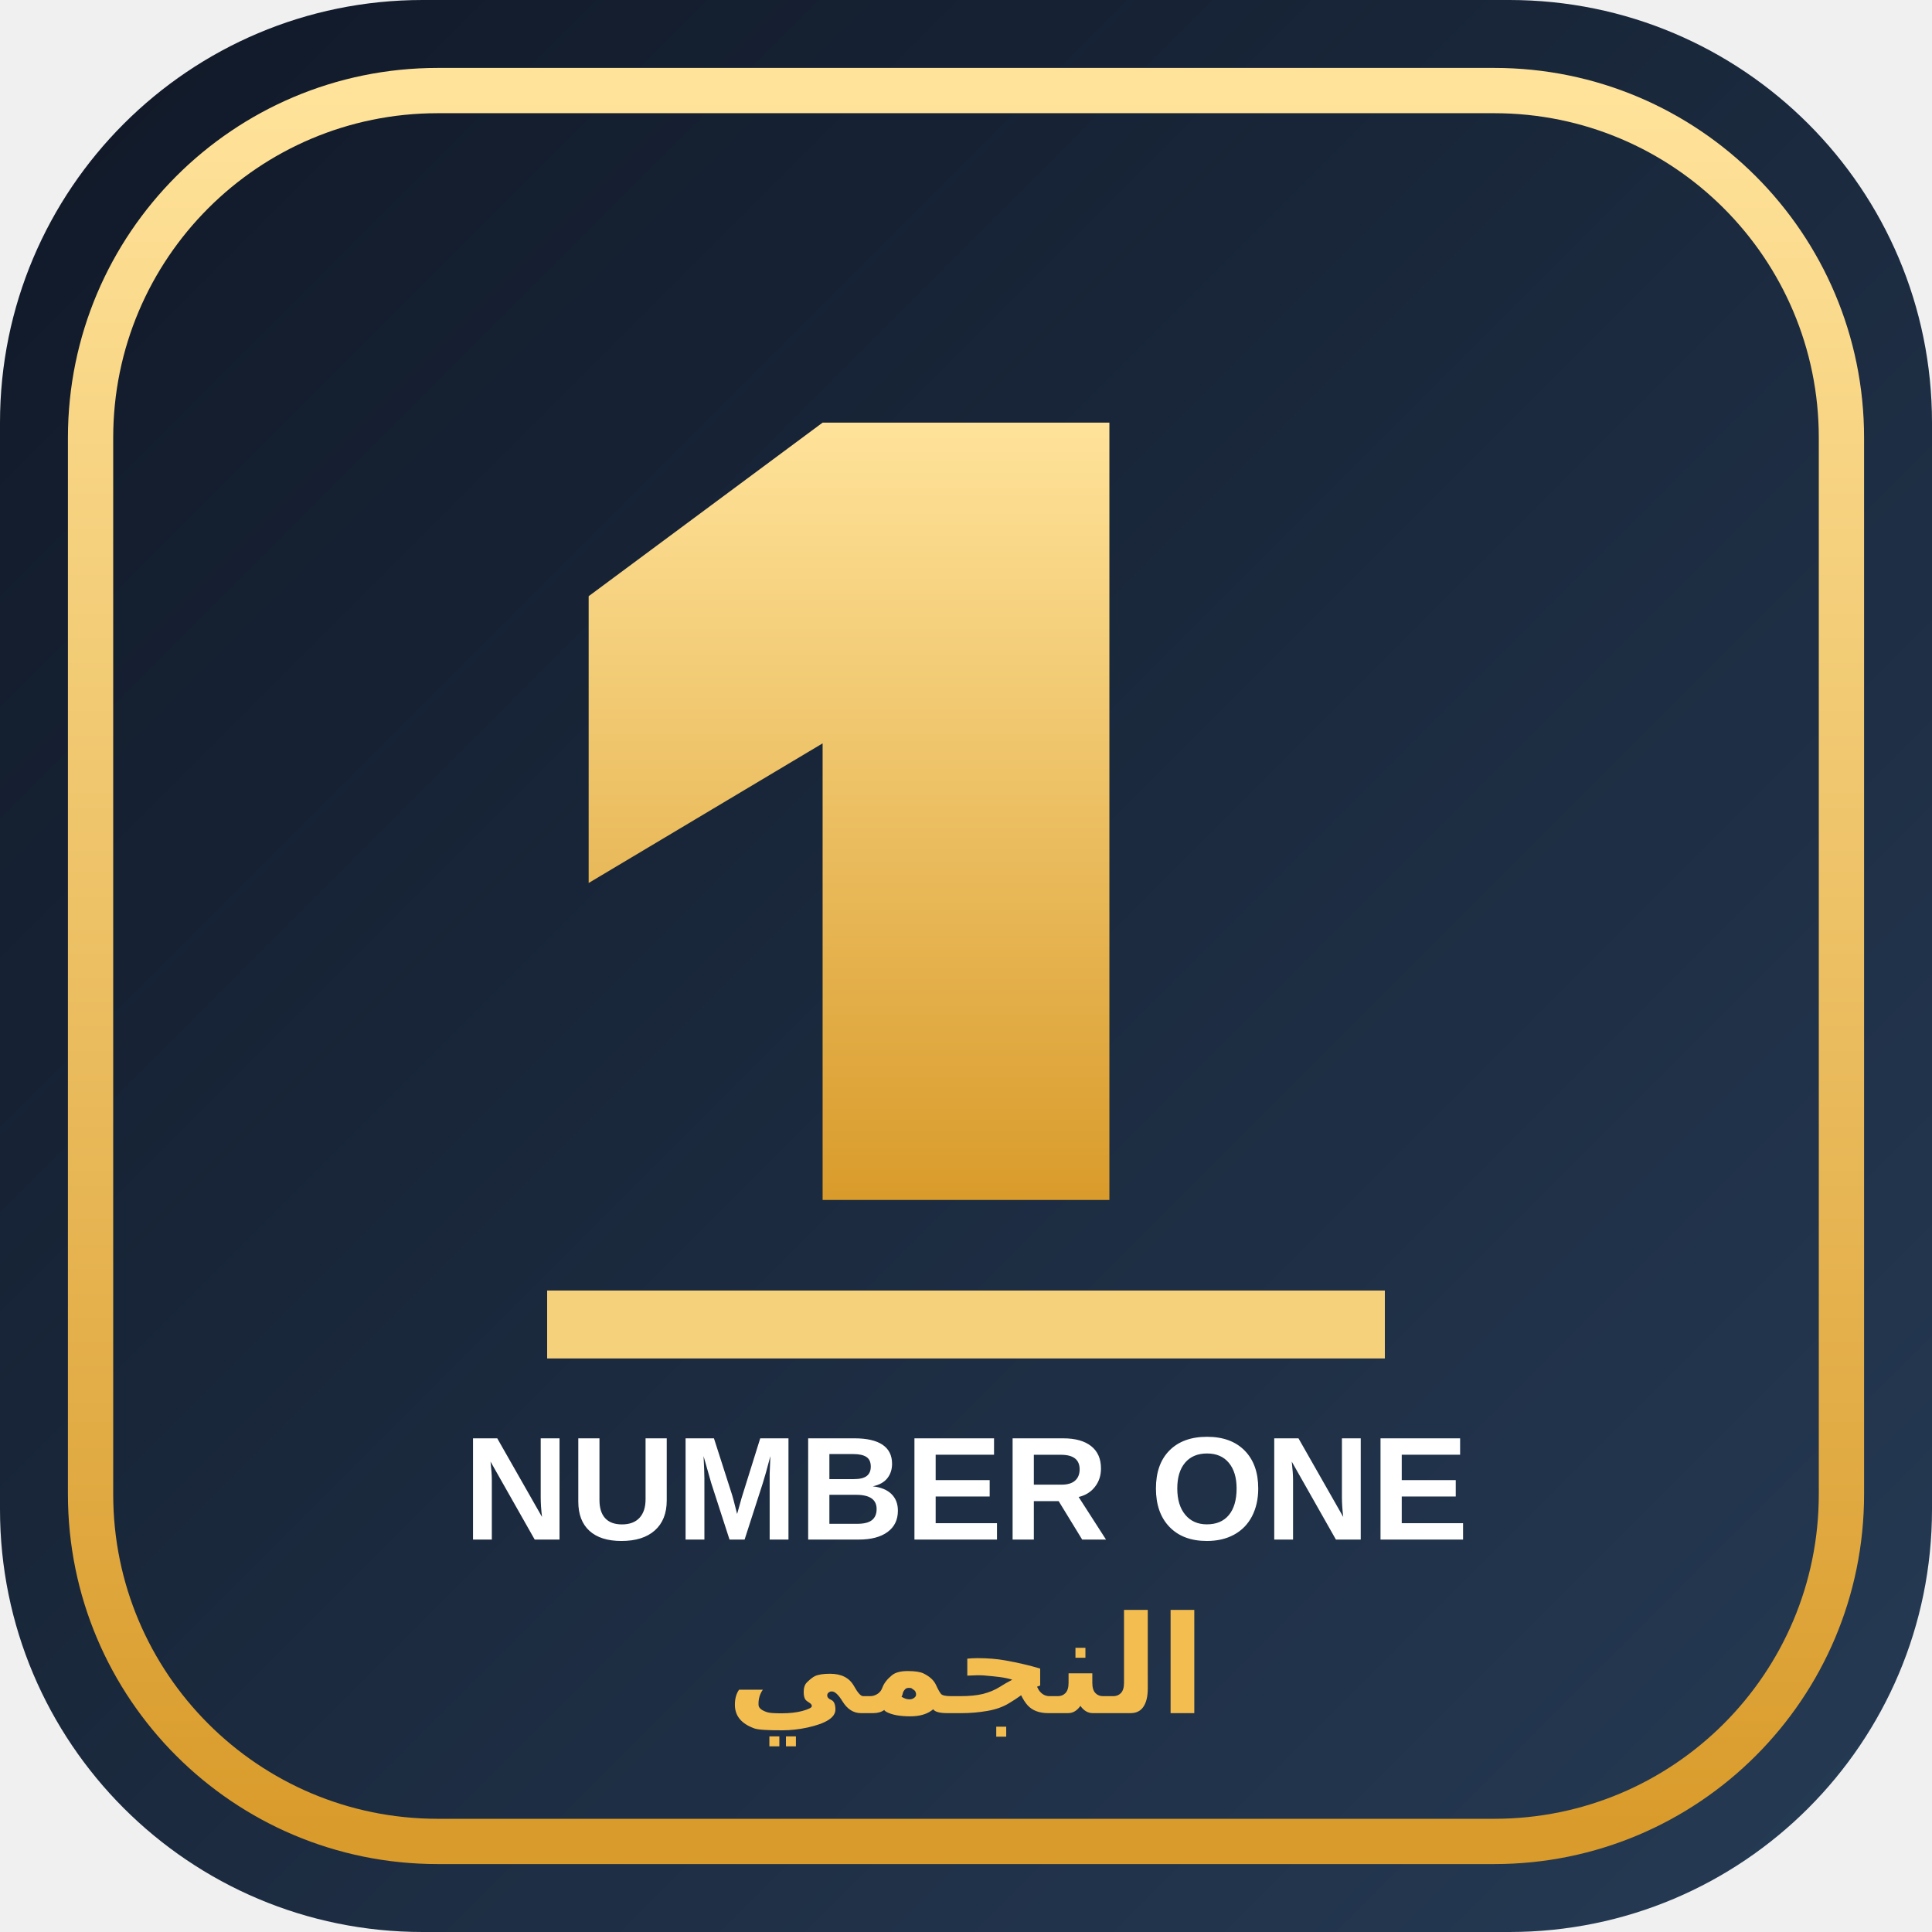
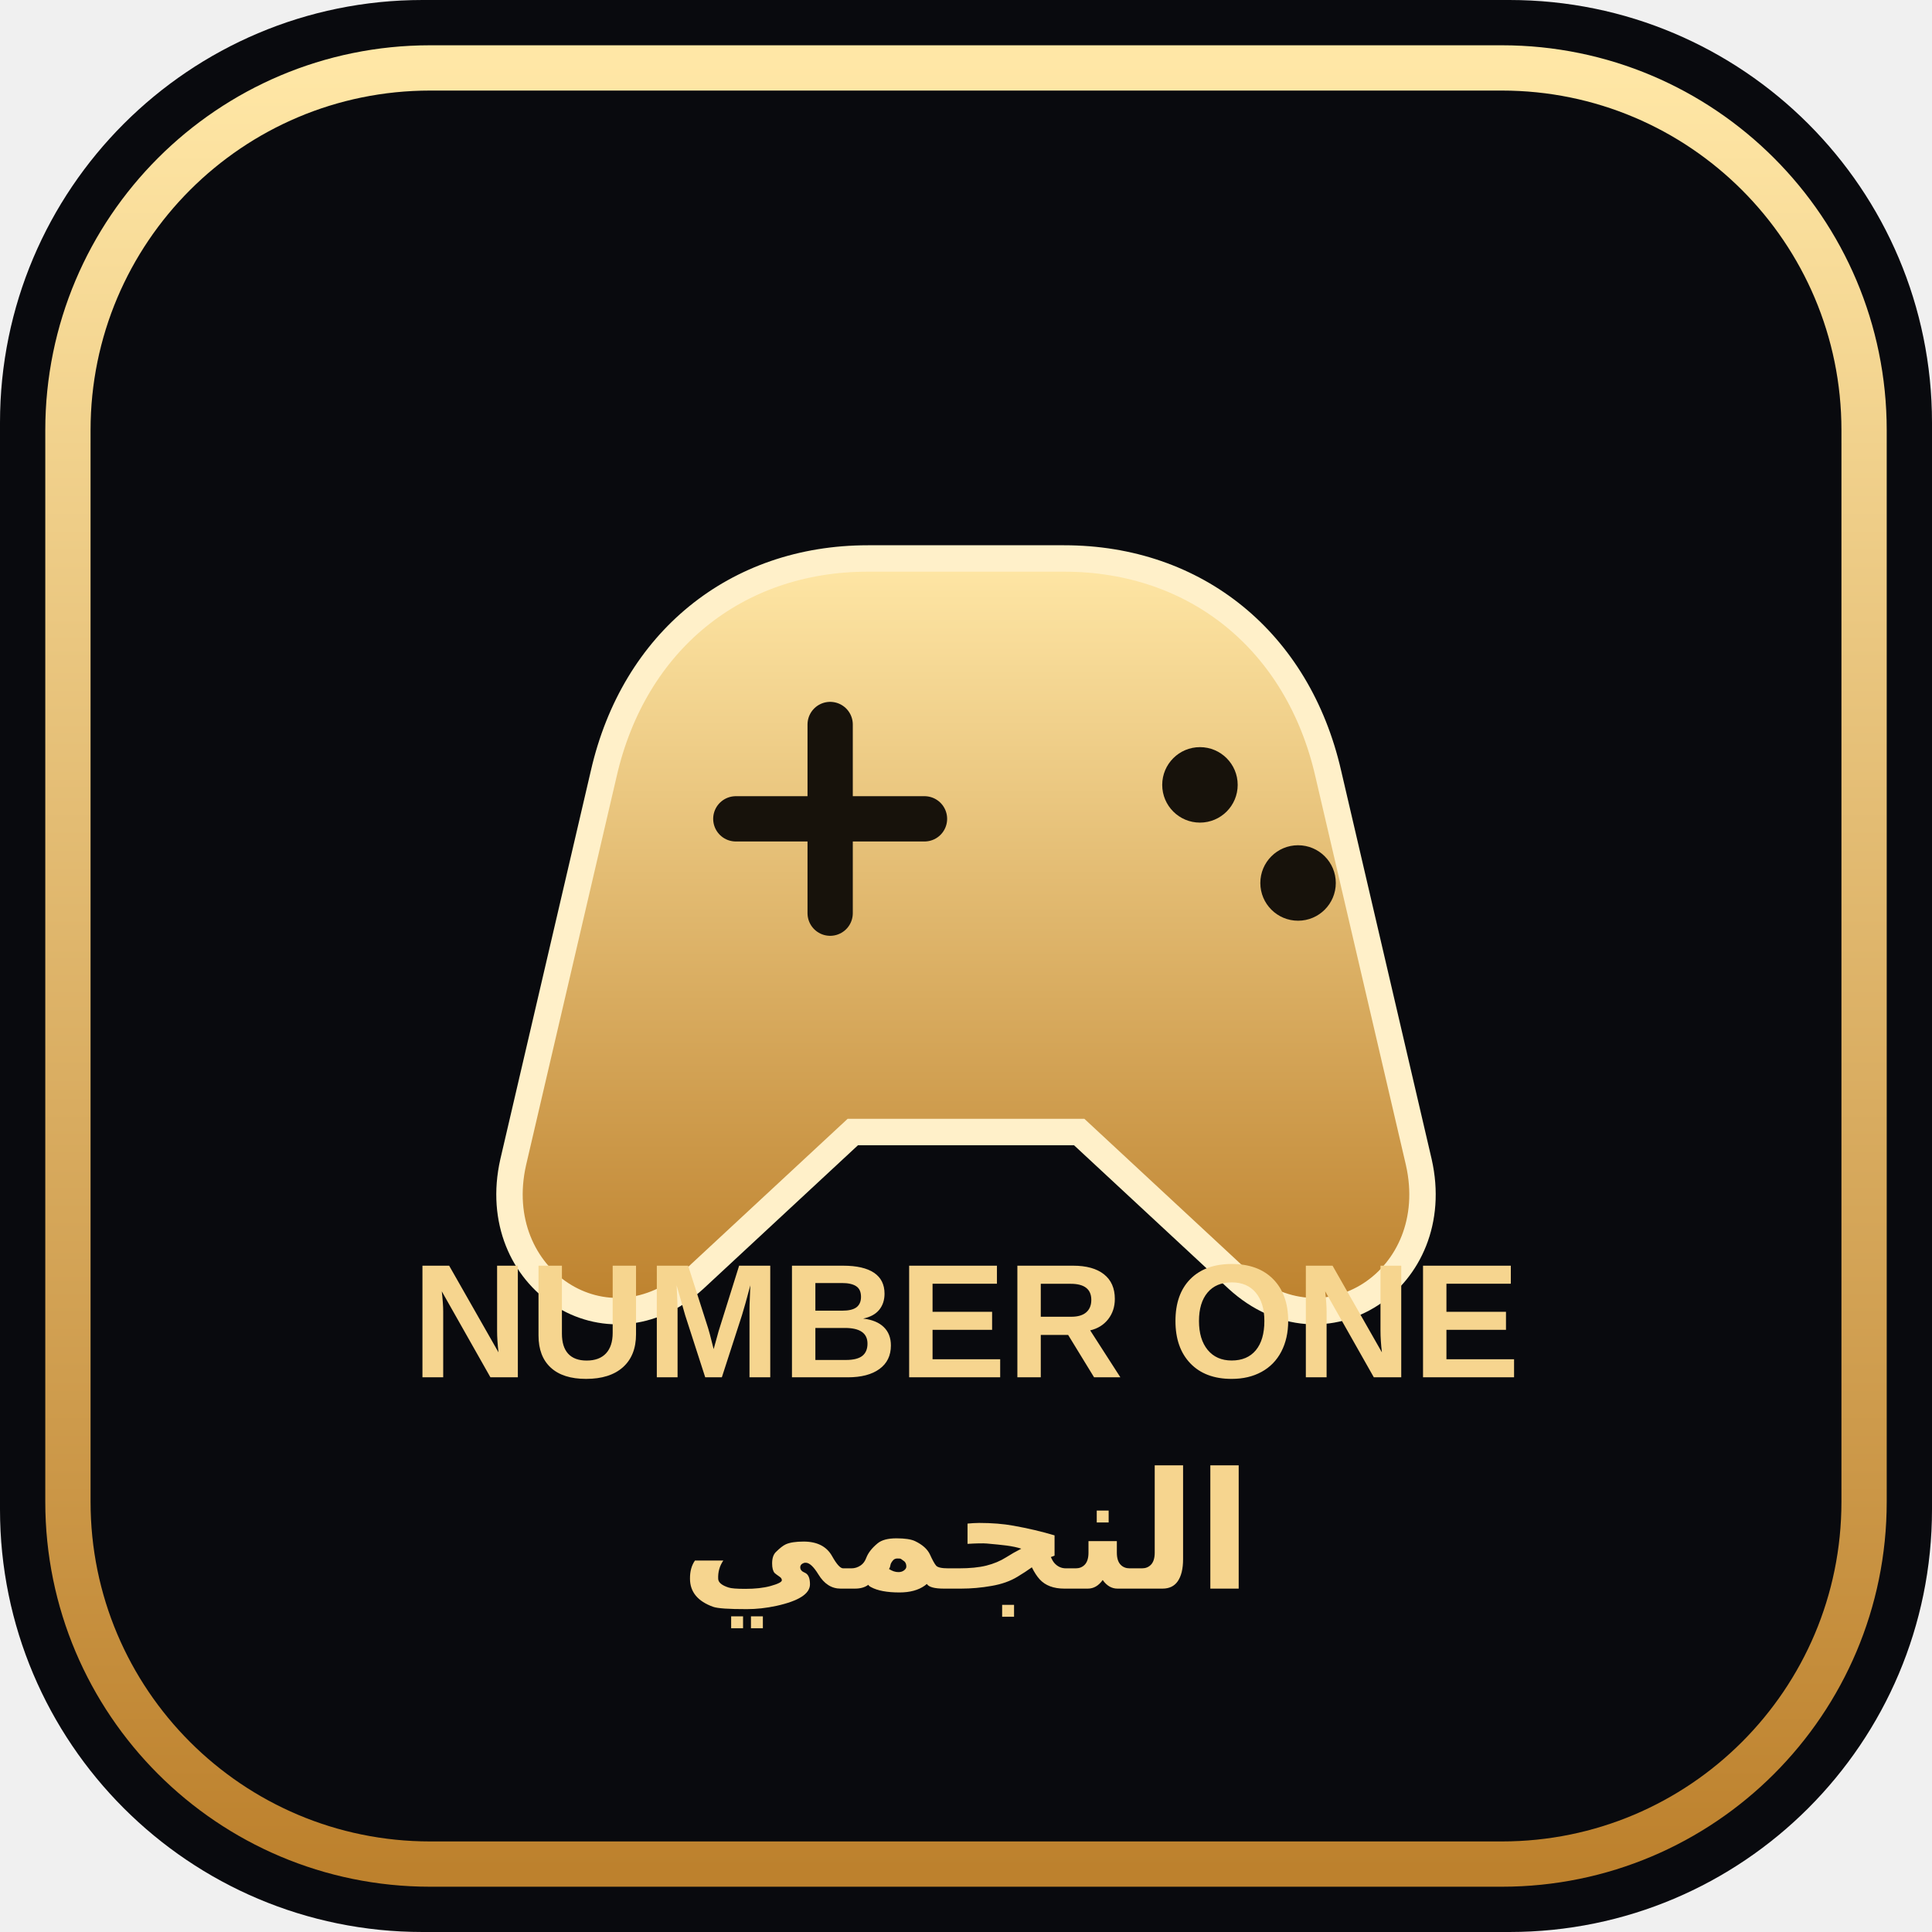
<svg xmlns="http://www.w3.org/2000/svg" viewBox="0 0 512 512">
  <defs>
-     <linearGradient id="bg" x1="0" y1="0" x2="1" y2="1">
-       <stop stop-color="#101827" />
-       <stop offset="1" stop-color="#263b55" />
-     </linearGradient>
-     <linearGradient id="gold" x1="0" y1="0" x2="0" y2="1">
-       <stop stop-color="#ffe39a" />
-       <stop offset="1" stop-color="#d99b2b" />
+     <linearGradient id="g" x2="0" y2="1">
+       <stop stop-color="#ffe7a6" />
+       <stop offset="1" stop-color="#bd812d" />
    </linearGradient>
  </defs>
-   <rect width="512" height="512" rx="112" fill="url(#bg)" />
-   <rect x="24" y="24" width="464" height="464" rx="92" fill="none" stroke="url(#gold)" stroke-width="12" />
-   <path d="M218 112h76v206h-76V197l-62 37v-76z" fill="url(#gold)" />
-   <path d="M145 342h222v18H145z" fill="#f5d17c" />
-   <text x="256" y="408" text-anchor="middle" font-family="Arial,sans-serif" font-size="39" font-weight="900" fill="#fff">NUMBER ONE</text>
-   <text x="256" y="454" text-anchor="middle" font-family="Tahoma,Arial,sans-serif" font-size="36" font-weight="700" fill="#f4bd50">النجمي</text>
+   <rect width="512" height="512" rx="112" fill="#090a0e" />
+   <rect x="18" y="18" width="476" height="476" rx="96" fill="none" stroke="url(#g)" stroke-width="12" />
+   <path d="M160 205c8-35 35-57 70-57h52c35 0 62 22 70 57l24 103c7 31-25 52-48 31l-42-39h-60l-42 39c-23 21-55 0-48-31z" fill="url(#g)" stroke="#fff0c9" stroke-width="7" />
+   <path d="M195 217h50m-25-25v50" stroke="#17120b" stroke-width="12" stroke-linecap="round" />
+   <circle cx="318" cy="208" r="10" fill="#17120b" />
+   <circle cx="344" cy="234" r="10" fill="#17120b" />
+   <text x="256" y="365" text-anchor="middle" font-family="Arial,sans-serif" font-size="43" font-weight="900" fill="#f6d58f">NUMBER ONE</text>
+   <text x="256" y="421" text-anchor="middle" font-family="Tahoma,sans-serif" font-size="43" font-weight="bold" fill="#f6d58f">النجمي</text>
</svg>
